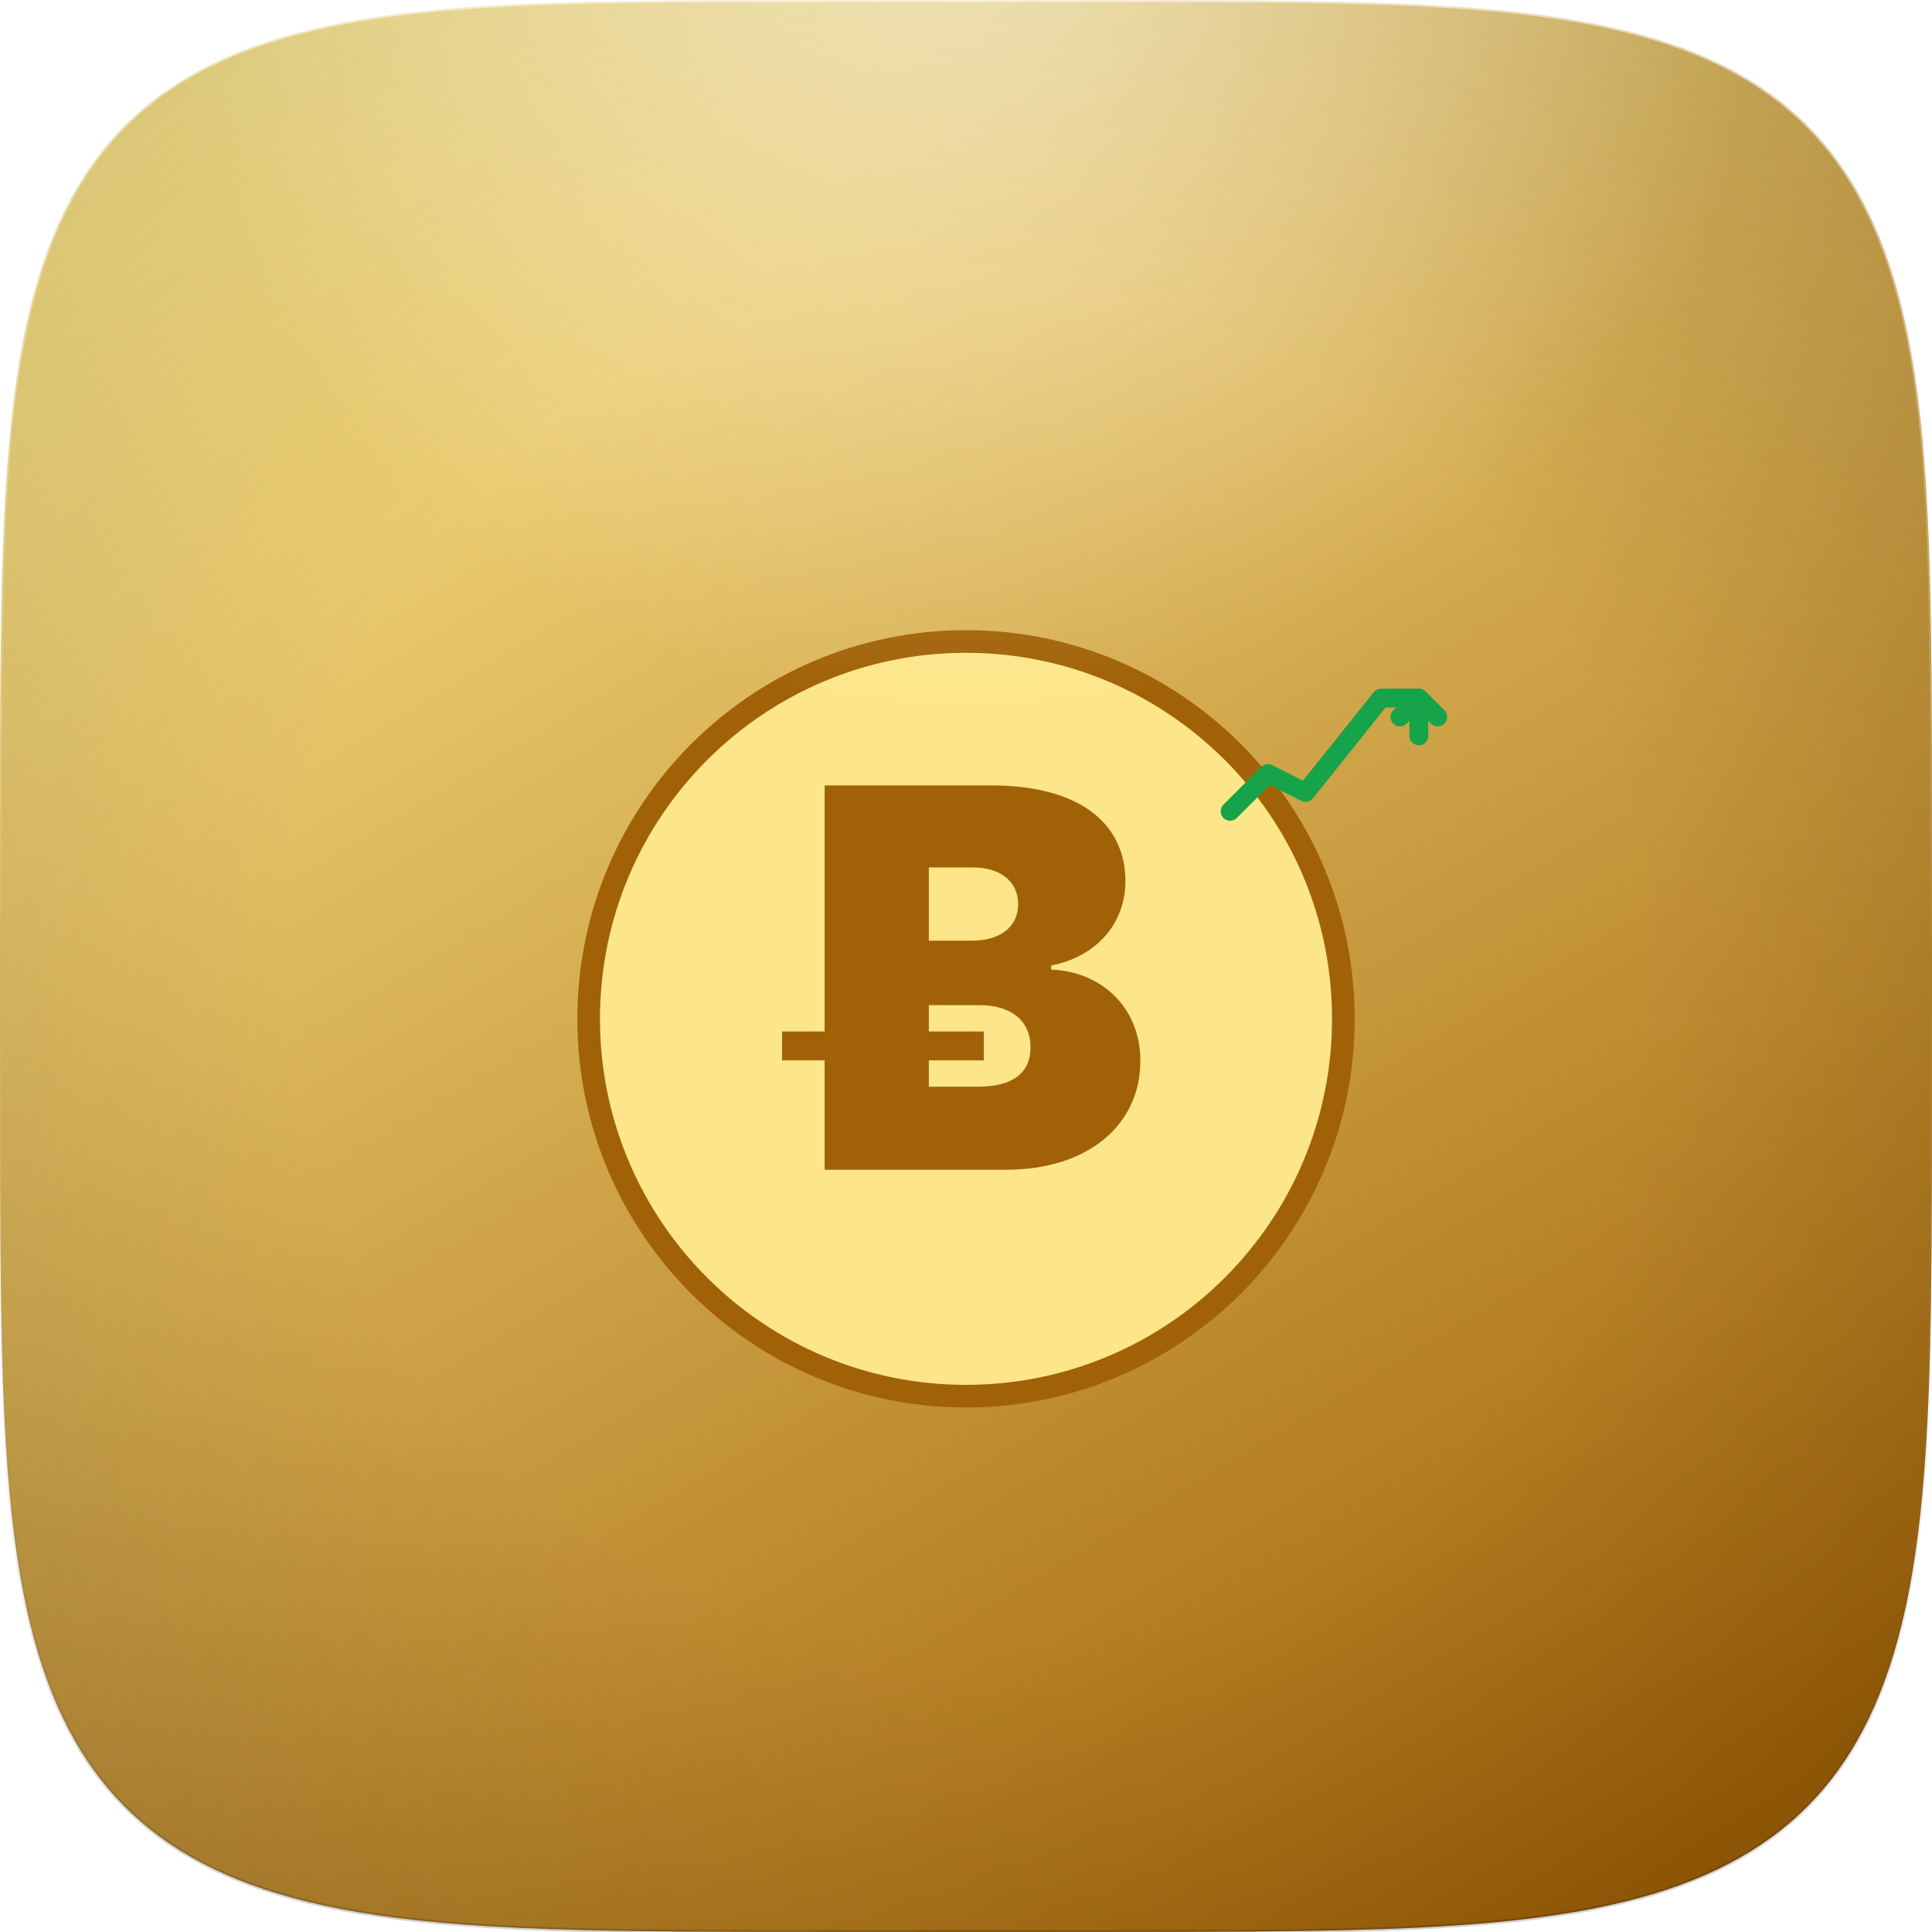
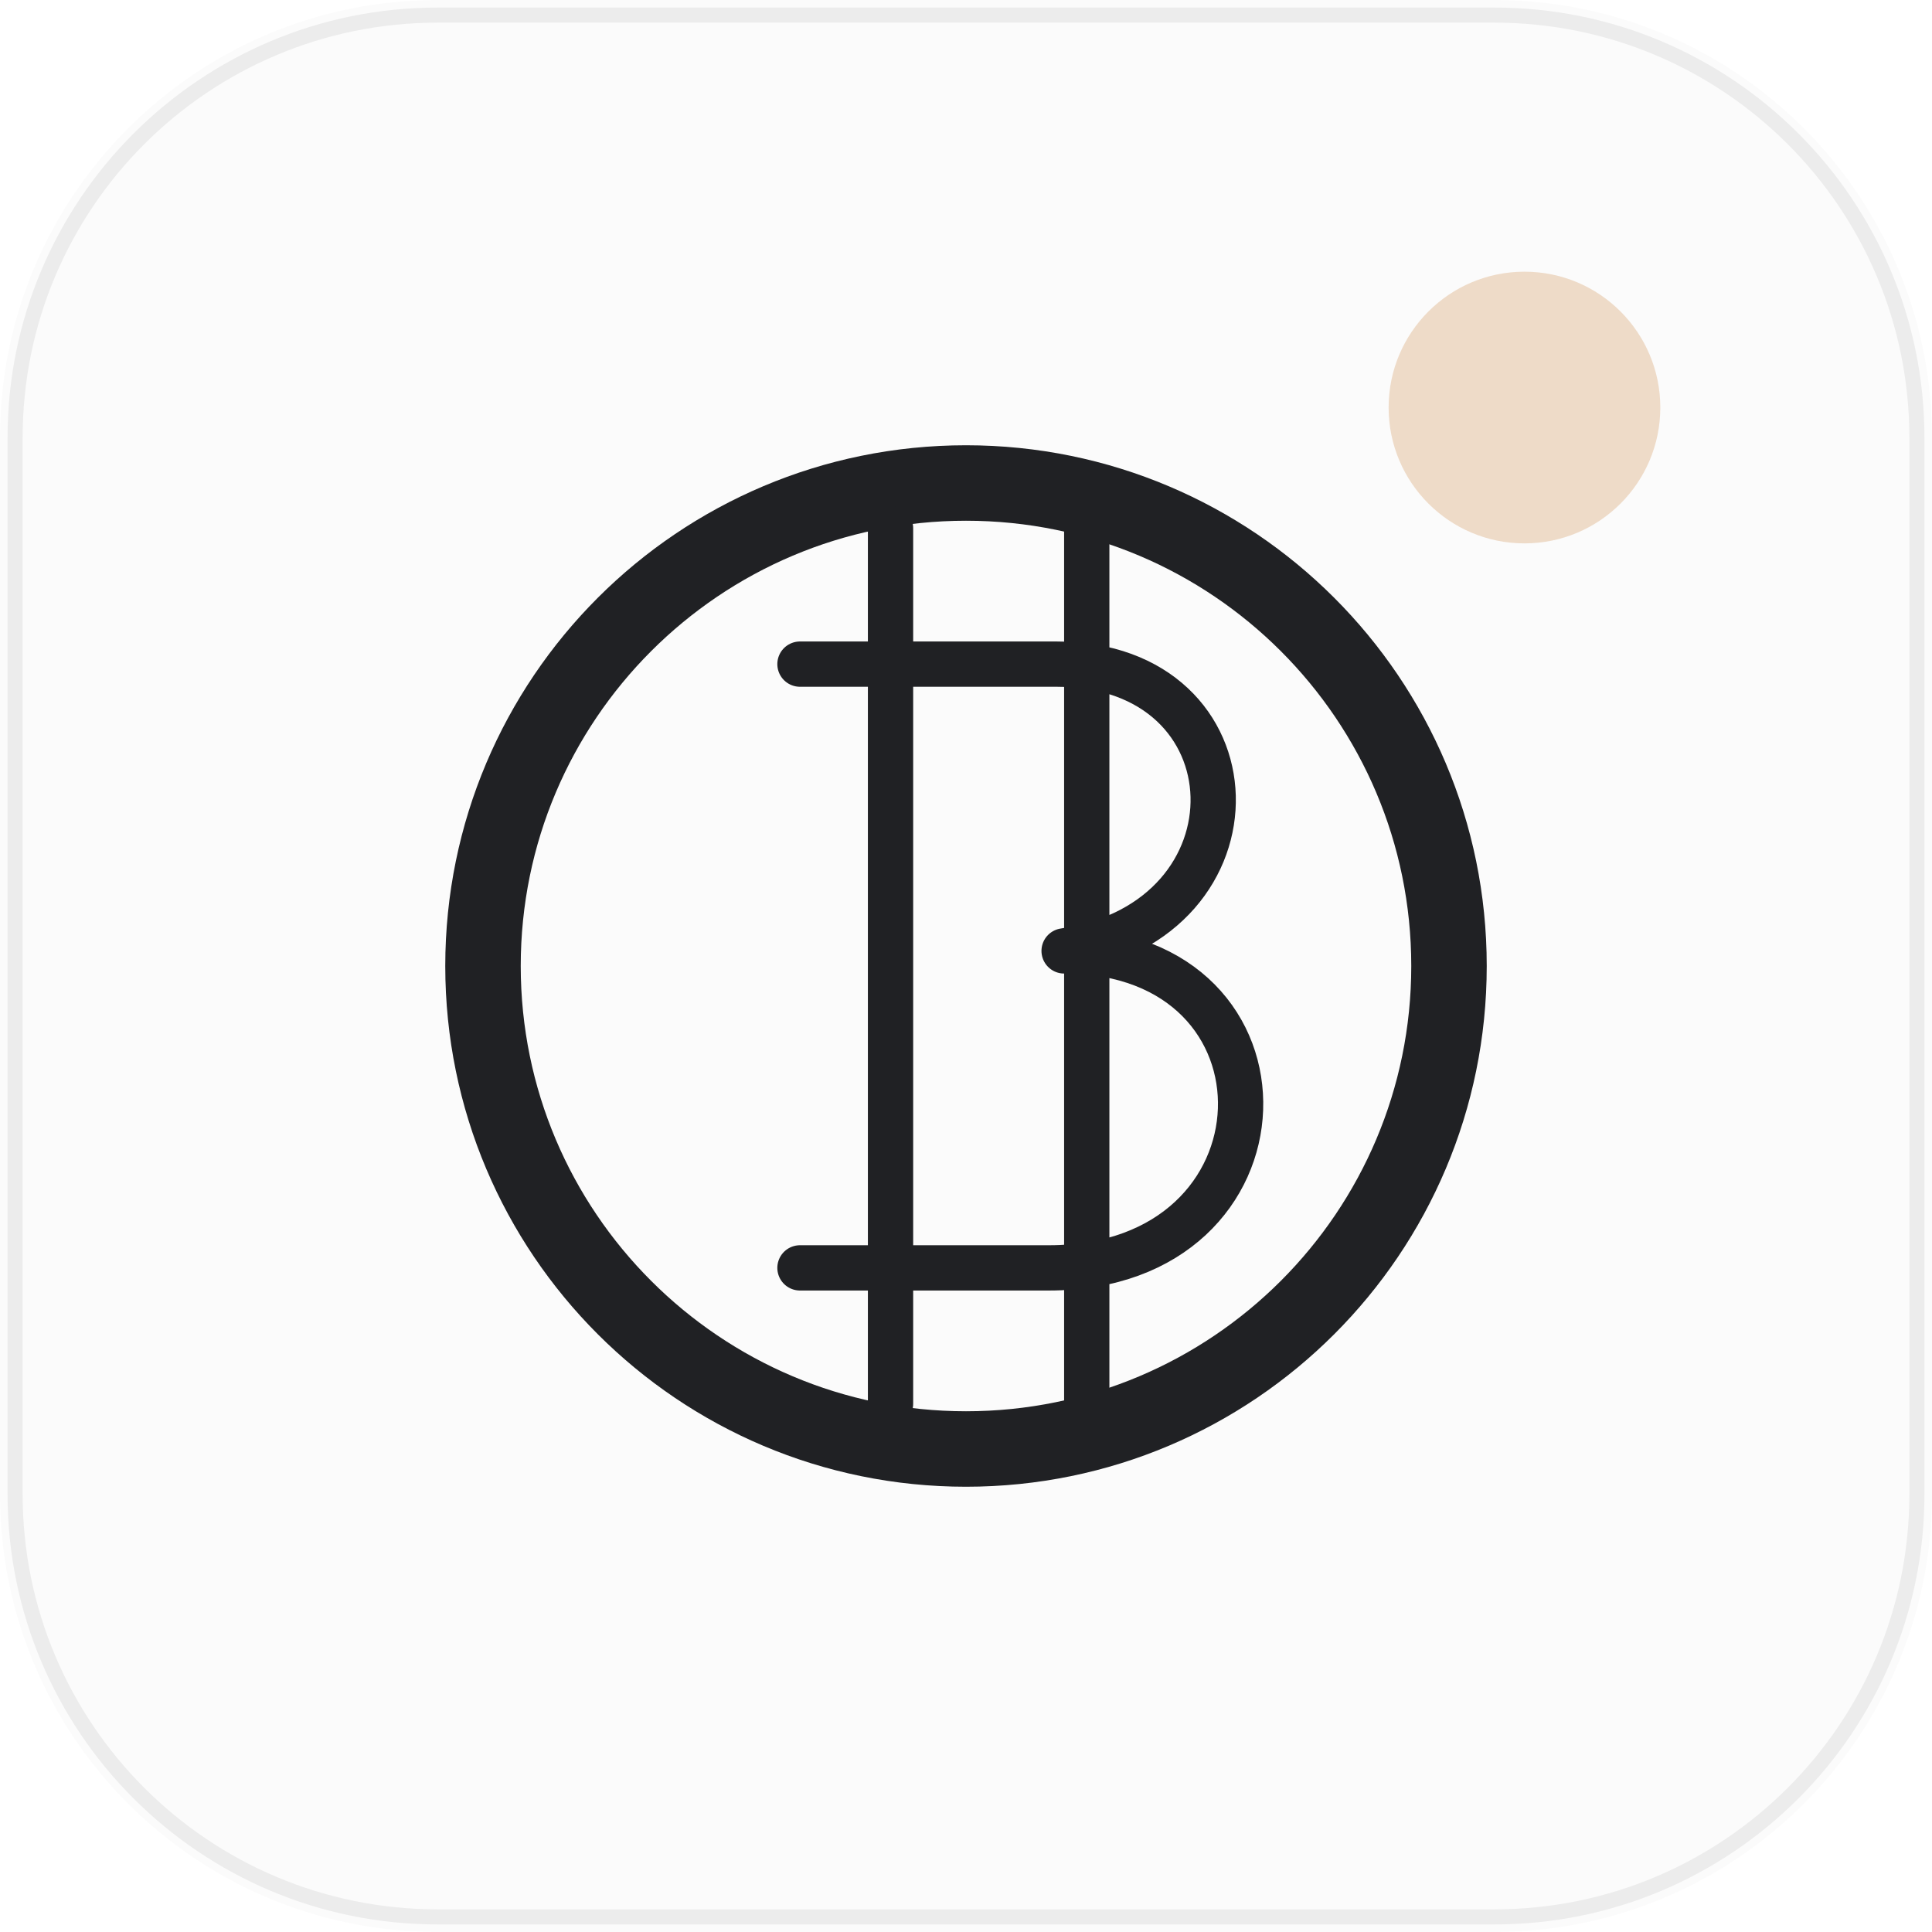
- <svg xmlns="http://www.w3.org/2000/svg" viewBox="0 0 1024 1024" width="1024" height="1024">
-   <defs>
-     <linearGradient id="crypto-pnl-tracker-light-bg" x1="0.2" y1="0" x2="0.8" y2="1">
-       <stop offset="0" stop-color="#fde68a" />
-       <stop offset="1" stop-color="#a16207" />
-     </linearGradient>
-     <radialGradient id="crypto-pnl-tracker-light-sheen" cx="0.5" cy="-0.05" r="0.7">
-       <stop offset="0" stop-color="#fff" stop-opacity="0.5" />
-       <stop offset="0.6" stop-color="#fff" stop-opacity="0" />
-     </radialGradient>
-     <linearGradient id="crypto-pnl-tracker-light-rim" x1="0.5" y1="0" x2="0.5" y2="1">
-       <stop offset="0" stop-color="#fff" stop-opacity="0.55" />
-       <stop offset="0.5" stop-color="#fff" stop-opacity="0" />
-       <stop offset="1" stop-color="#000" stop-opacity="0.18" />
-     </linearGradient>
-     <radialGradient id="crypto-pnl-tracker-light-vignette" cx="0.5" cy="0.5" r="0.7">
-       <stop offset="0.5" stop-color="#000" stop-opacity="0" />
-       <stop offset="1" stop-color="#000" stop-opacity="0.18" />
-     </radialGradient>
-     <clipPath id="crypto-pnl-tracker-light-clip">
-       <path d="M1024.00 512.00 L1023.94 628.21 L1023.75 665.32 L1023.44 692.28 L1023.01 714.20 L1022.46 733.00 L1021.78 749.62 L1020.97 764.60 L1020.04 778.30 L1018.99 790.95 L1017.81 802.74 L1016.50 813.78 L1015.06 824.18 L1013.50 834.01 L1011.81 843.33 L1009.99 852.20 L1008.04 860.66 L1005.96 868.74 L1003.74 876.47 L1001.39 883.88 L998.90 890.99 L996.28 897.81 L993.52 904.36 L990.61 910.67 L987.56 916.73 L984.37 922.56 L981.03 928.18 L977.54 933.59 L973.90 938.79 L970.10 943.80 L966.14 948.62 L962.01 953.26 L957.72 957.72 L953.26 962.01 L948.62 966.14 L943.80 970.10 L938.79 973.90 L933.59 977.54 L928.18 981.03 L922.56 984.37 L916.73 987.56 L910.67 990.61 L904.36 993.52 L897.81 996.28 L890.99 998.90 L883.88 1001.39 L876.47 1003.74 L868.74 1005.96 L860.66 1008.04 L852.20 1009.99 L843.33 1011.81 L834.01 1013.50 L824.18 1015.06 L813.78 1016.50 L802.74 1017.81 L790.95 1018.99 L778.30 1020.04 L764.60 1020.97 L749.62 1021.78 L733.00 1022.46 L714.20 1023.01 L692.28 1023.44 L665.32 1023.75 L628.21 1023.94 L512.00 1024.00 L395.79 1023.94 L358.68 1023.75 L331.72 1023.44 L309.80 1023.01 L291.00 1022.46 L274.38 1021.78 L259.40 1020.97 L245.70 1020.04 L233.05 1018.99 L221.26 1017.81 L210.22 1016.50 L199.82 1015.06 L189.99 1013.50 L180.67 1011.81 L171.80 1009.99 L163.34 1008.04 L155.26 1005.96 L147.53 1003.74 L140.12 1001.39 L133.01 998.90 L126.19 996.28 L119.64 993.52 L113.33 990.61 L107.27 987.56 L101.44 984.37 L95.82 981.03 L90.41 977.54 L85.21 973.90 L80.20 970.10 L75.38 966.14 L70.74 962.01 L66.28 957.72 L61.99 953.26 L57.86 948.62 L53.90 943.80 L50.10 938.79 L46.46 933.59 L42.97 928.18 L39.63 922.56 L36.44 916.73 L33.39 910.67 L30.48 904.36 L27.72 897.81 L25.10 890.99 L22.61 883.88 L20.26 876.47 L18.04 868.74 L15.96 860.66 L14.01 852.20 L12.19 843.33 L10.50 834.01 L8.94 824.18 L7.50 813.78 L6.19 802.74 L5.01 790.95 L3.96 778.30 L3.03 764.60 L2.22 749.62 L1.54 733.00 L0.99 714.20 L0.56 692.28 L0.25 665.32 L0.06 628.21 L0.00 512.00 L0.06 395.79 L0.25 358.68 L0.56 331.72 L0.99 309.80 L1.54 291.00 L2.22 274.38 L3.03 259.40 L3.96 245.70 L5.01 233.05 L6.19 221.26 L7.50 210.22 L8.94 199.82 L10.50 189.99 L12.19 180.67 L14.01 171.80 L15.96 163.34 L18.04 155.26 L20.26 147.53 L22.61 140.12 L25.10 133.01 L27.72 126.19 L30.48 119.64 L33.39 113.33 L36.44 107.27 L39.63 101.44 L42.97 95.82 L46.46 90.41 L50.10 85.21 L53.90 80.20 L57.86 75.38 L61.99 70.74 L66.28 66.28 L70.74 61.99 L75.38 57.86 L80.20 53.90 L85.21 50.10 L90.41 46.46 L95.82 42.97 L101.44 39.63 L107.27 36.44 L113.33 33.39 L119.64 30.48 L126.19 27.72 L133.01 25.10 L140.12 22.61 L147.53 20.26 L155.26 18.04 L163.34 15.96 L171.80 14.01 L180.67 12.19 L189.99 10.50 L199.82 8.94 L210.22 7.50 L221.26 6.19 L233.05 5.01 L245.70 3.96 L259.40 3.03 L274.38 2.22 L291.00 1.54 L309.80 0.99 L331.72 0.56 L358.68 0.25 L395.79 0.06 L512.00 0.00 L628.21 0.06 L665.32 0.25 L692.28 0.56 L714.20 0.99 L733.00 1.54 L749.62 2.22 L764.60 3.03 L778.30 3.96 L790.95 5.01 L802.74 6.19 L813.78 7.50 L824.18 8.94 L834.01 10.50 L843.33 12.19 L852.20 14.01 L860.66 15.96 L868.74 18.04 L876.47 20.26 L883.88 22.61 L890.99 25.10 L897.81 27.72 L904.36 30.48 L910.67 33.39 L916.73 36.44 L922.56 39.63 L928.18 42.97 L933.59 46.46 L938.79 50.10 L943.80 53.90 L948.62 57.86 L953.26 61.99 L957.72 66.28 L962.01 70.74 L966.14 75.38 L970.10 80.20 L973.90 85.21 L977.54 90.41 L981.03 95.82 L984.37 101.44 L987.56 107.27 L990.61 113.33 L993.52 119.64 L996.28 126.19 L998.90 133.01 L1001.39 140.12 L1003.74 147.53 L1005.96 155.26 L1008.04 163.34 L1009.99 171.80 L1011.81 180.67 L1013.50 189.99 L1015.06 199.82 L1016.50 210.22 L1017.81 221.26 L1018.99 233.05 L1020.04 245.70 L1020.97 259.40 L1021.78 274.38 L1022.46 291.00 L1023.01 309.80 L1023.44 331.72 L1023.75 358.68 L1023.94 395.79 L1024.00 512.00 Z" />
-     </clipPath>
-   </defs>
-   <g clip-path="url(#crypto-pnl-tracker-light-clip)">
-     <rect class="sf-bg" width="1024" height="1024" fill="url(#crypto-pnl-tracker-light-bg)" />
-     <g class="sf-glyph">
-       <g transform="translate(512 540)">
-         <circle r="200" fill="#fde68a" stroke="#a16207" stroke-width="12" />
-         <text x="0" y="80" text-anchor="middle" font-family="-apple-system,'SF Pro Display','Helvetica Neue',Helvetica,sans-serif" font-weight="900" font-size="280" fill="#a16207" letter-spacing="0" opacity="1">Ƀ</text>
-         <g transform="translate(180 -140)">
-           <path d="M -40 30 L -20 10 L 0 20 L 40 -30 L 60 -30 L 60 -10" fill="none" stroke="#16a34a" stroke-width="10" stroke-linecap="round" stroke-linejoin="round" />
-           <path d="M 50 -20 L 60 -30 L 70 -20" fill="none" stroke="#16a34a" stroke-width="10" stroke-linecap="round" stroke-linejoin="round" />
-         </g>
-       </g>
-     </g>
-     <rect class="sf-vignette" width="1024" height="1024" fill="url(#crypto-pnl-tracker-light-vignette)" />
-     <rect class="sf-sheen" width="1024" height="1024" fill="url(#crypto-pnl-tracker-light-sheen)" />
+ <svg xmlns="http://www.w3.org/2000/svg" viewBox="0 0 256 256" width="256" height="256" role="img" aria-label="Crypto P/L Tracker">
+   <rect width="256" height="256" rx="58" fill="#fbfbfb" />
+   <circle cx="202" cy="54" r="18" fill="#ead0b7" opacity=".75" />
+   <rect x="2" y="2" width="252" height="252" rx="56" fill="none" stroke="rgba(0,0,0,.06)" stroke-width="2" />
+   <g>
+     <circle cx="128" cy="128" r="64" fill="none" stroke="#202124" stroke-width="10" />
+     <path d="M106 88h34c27 0 28 34 1 38 32 0 31 42-2 42h-33M118 70v116M144 70v116" stroke="#202124" stroke-width="6" stroke-linecap="round" stroke-linejoin="round" fill="none" />
  </g>
-   <path class="sf-rim" d="M1024.00 512.00 L1023.94 628.21 L1023.75 665.32 L1023.44 692.28 L1023.01 714.20 L1022.46 733.00 L1021.78 749.62 L1020.97 764.60 L1020.04 778.30 L1018.99 790.95 L1017.81 802.74 L1016.50 813.78 L1015.06 824.18 L1013.50 834.01 L1011.81 843.33 L1009.99 852.20 L1008.04 860.66 L1005.96 868.74 L1003.74 876.47 L1001.39 883.88 L998.90 890.99 L996.28 897.81 L993.52 904.36 L990.61 910.67 L987.56 916.73 L984.37 922.56 L981.03 928.18 L977.54 933.59 L973.90 938.79 L970.10 943.80 L966.14 948.62 L962.01 953.26 L957.72 957.72 L953.26 962.01 L948.62 966.14 L943.80 970.10 L938.79 973.90 L933.59 977.54 L928.18 981.03 L922.56 984.37 L916.73 987.56 L910.67 990.61 L904.36 993.52 L897.81 996.28 L890.99 998.90 L883.88 1001.39 L876.47 1003.74 L868.74 1005.96 L860.66 1008.04 L852.20 1009.99 L843.33 1011.81 L834.01 1013.50 L824.18 1015.06 L813.78 1016.50 L802.74 1017.81 L790.95 1018.99 L778.30 1020.04 L764.60 1020.97 L749.62 1021.78 L733.00 1022.46 L714.20 1023.01 L692.28 1023.44 L665.32 1023.75 L628.21 1023.94 L512.00 1024.00 L395.79 1023.94 L358.68 1023.75 L331.72 1023.44 L309.80 1023.01 L291.00 1022.46 L274.38 1021.78 L259.40 1020.97 L245.70 1020.04 L233.05 1018.99 L221.26 1017.81 L210.22 1016.50 L199.82 1015.06 L189.99 1013.50 L180.67 1011.81 L171.80 1009.99 L163.34 1008.04 L155.26 1005.96 L147.53 1003.74 L140.12 1001.39 L133.01 998.90 L126.19 996.28 L119.64 993.52 L113.33 990.61 L107.27 987.56 L101.44 984.37 L95.82 981.03 L90.41 977.54 L85.21 973.90 L80.20 970.10 L75.38 966.14 L70.74 962.01 L66.28 957.72 L61.99 953.26 L57.86 948.62 L53.90 943.80 L50.10 938.79 L46.46 933.59 L42.97 928.18 L39.63 922.56 L36.44 916.73 L33.39 910.67 L30.48 904.36 L27.72 897.81 L25.10 890.99 L22.61 883.88 L20.26 876.47 L18.04 868.74 L15.96 860.66 L14.01 852.20 L12.19 843.33 L10.50 834.01 L8.94 824.18 L7.50 813.78 L6.19 802.74 L5.01 790.95 L3.96 778.30 L3.03 764.60 L2.22 749.62 L1.54 733.00 L0.99 714.20 L0.56 692.28 L0.25 665.32 L0.06 628.21 L0.00 512.00 L0.06 395.79 L0.25 358.68 L0.56 331.72 L0.99 309.80 L1.54 291.00 L2.22 274.38 L3.03 259.40 L3.96 245.70 L5.01 233.05 L6.19 221.26 L7.50 210.22 L8.94 199.82 L10.50 189.99 L12.19 180.67 L14.01 171.80 L15.96 163.34 L18.04 155.26 L20.26 147.53 L22.61 140.12 L25.10 133.01 L27.72 126.19 L30.48 119.64 L33.39 113.33 L36.44 107.27 L39.63 101.44 L42.97 95.82 L46.46 90.41 L50.10 85.21 L53.90 80.20 L57.86 75.38 L61.99 70.74 L66.28 66.28 L70.74 61.99 L75.38 57.86 L80.20 53.90 L85.21 50.10 L90.41 46.46 L95.82 42.97 L101.44 39.63 L107.27 36.44 L113.33 33.39 L119.64 30.48 L126.19 27.72 L133.01 25.10 L140.12 22.61 L147.53 20.26 L155.26 18.04 L163.34 15.96 L171.80 14.01 L180.67 12.19 L189.99 10.50 L199.82 8.94 L210.22 7.50 L221.26 6.19 L233.05 5.01 L245.70 3.96 L259.40 3.03 L274.38 2.22 L291.00 1.54 L309.80 0.99 L331.72 0.56 L358.68 0.25 L395.79 0.06 L512.00 0.00 L628.21 0.06 L665.32 0.25 L692.28 0.56 L714.20 0.99 L733.00 1.54 L749.62 2.22 L764.60 3.03 L778.30 3.96 L790.95 5.01 L802.74 6.19 L813.78 7.50 L824.18 8.94 L834.01 10.50 L843.33 12.19 L852.20 14.01 L860.66 15.96 L868.74 18.04 L876.47 20.26 L883.88 22.61 L890.99 25.10 L897.81 27.72 L904.36 30.48 L910.67 33.39 L916.73 36.44 L922.56 39.63 L928.18 42.97 L933.59 46.46 L938.79 50.10 L943.80 53.90 L948.62 57.86 L953.26 61.99 L957.72 66.28 L962.01 70.74 L966.14 75.38 L970.10 80.20 L973.90 85.21 L977.54 90.41 L981.03 95.82 L984.37 101.44 L987.56 107.27 L990.61 113.33 L993.52 119.64 L996.28 126.19 L998.90 133.01 L1001.39 140.12 L1003.74 147.53 L1005.96 155.26 L1008.04 163.34 L1009.99 171.80 L1011.81 180.67 L1013.50 189.99 L1015.06 199.82 L1016.50 210.22 L1017.81 221.26 L1018.99 233.05 L1020.04 245.70 L1020.97 259.40 L1021.78 274.38 L1022.46 291.00 L1023.01 309.80 L1023.44 331.72 L1023.75 358.68 L1023.94 395.79 L1024.00 512.00 Z" fill="none" stroke="url(#crypto-pnl-tracker-light-rim)" stroke-width="2" />
</svg>
